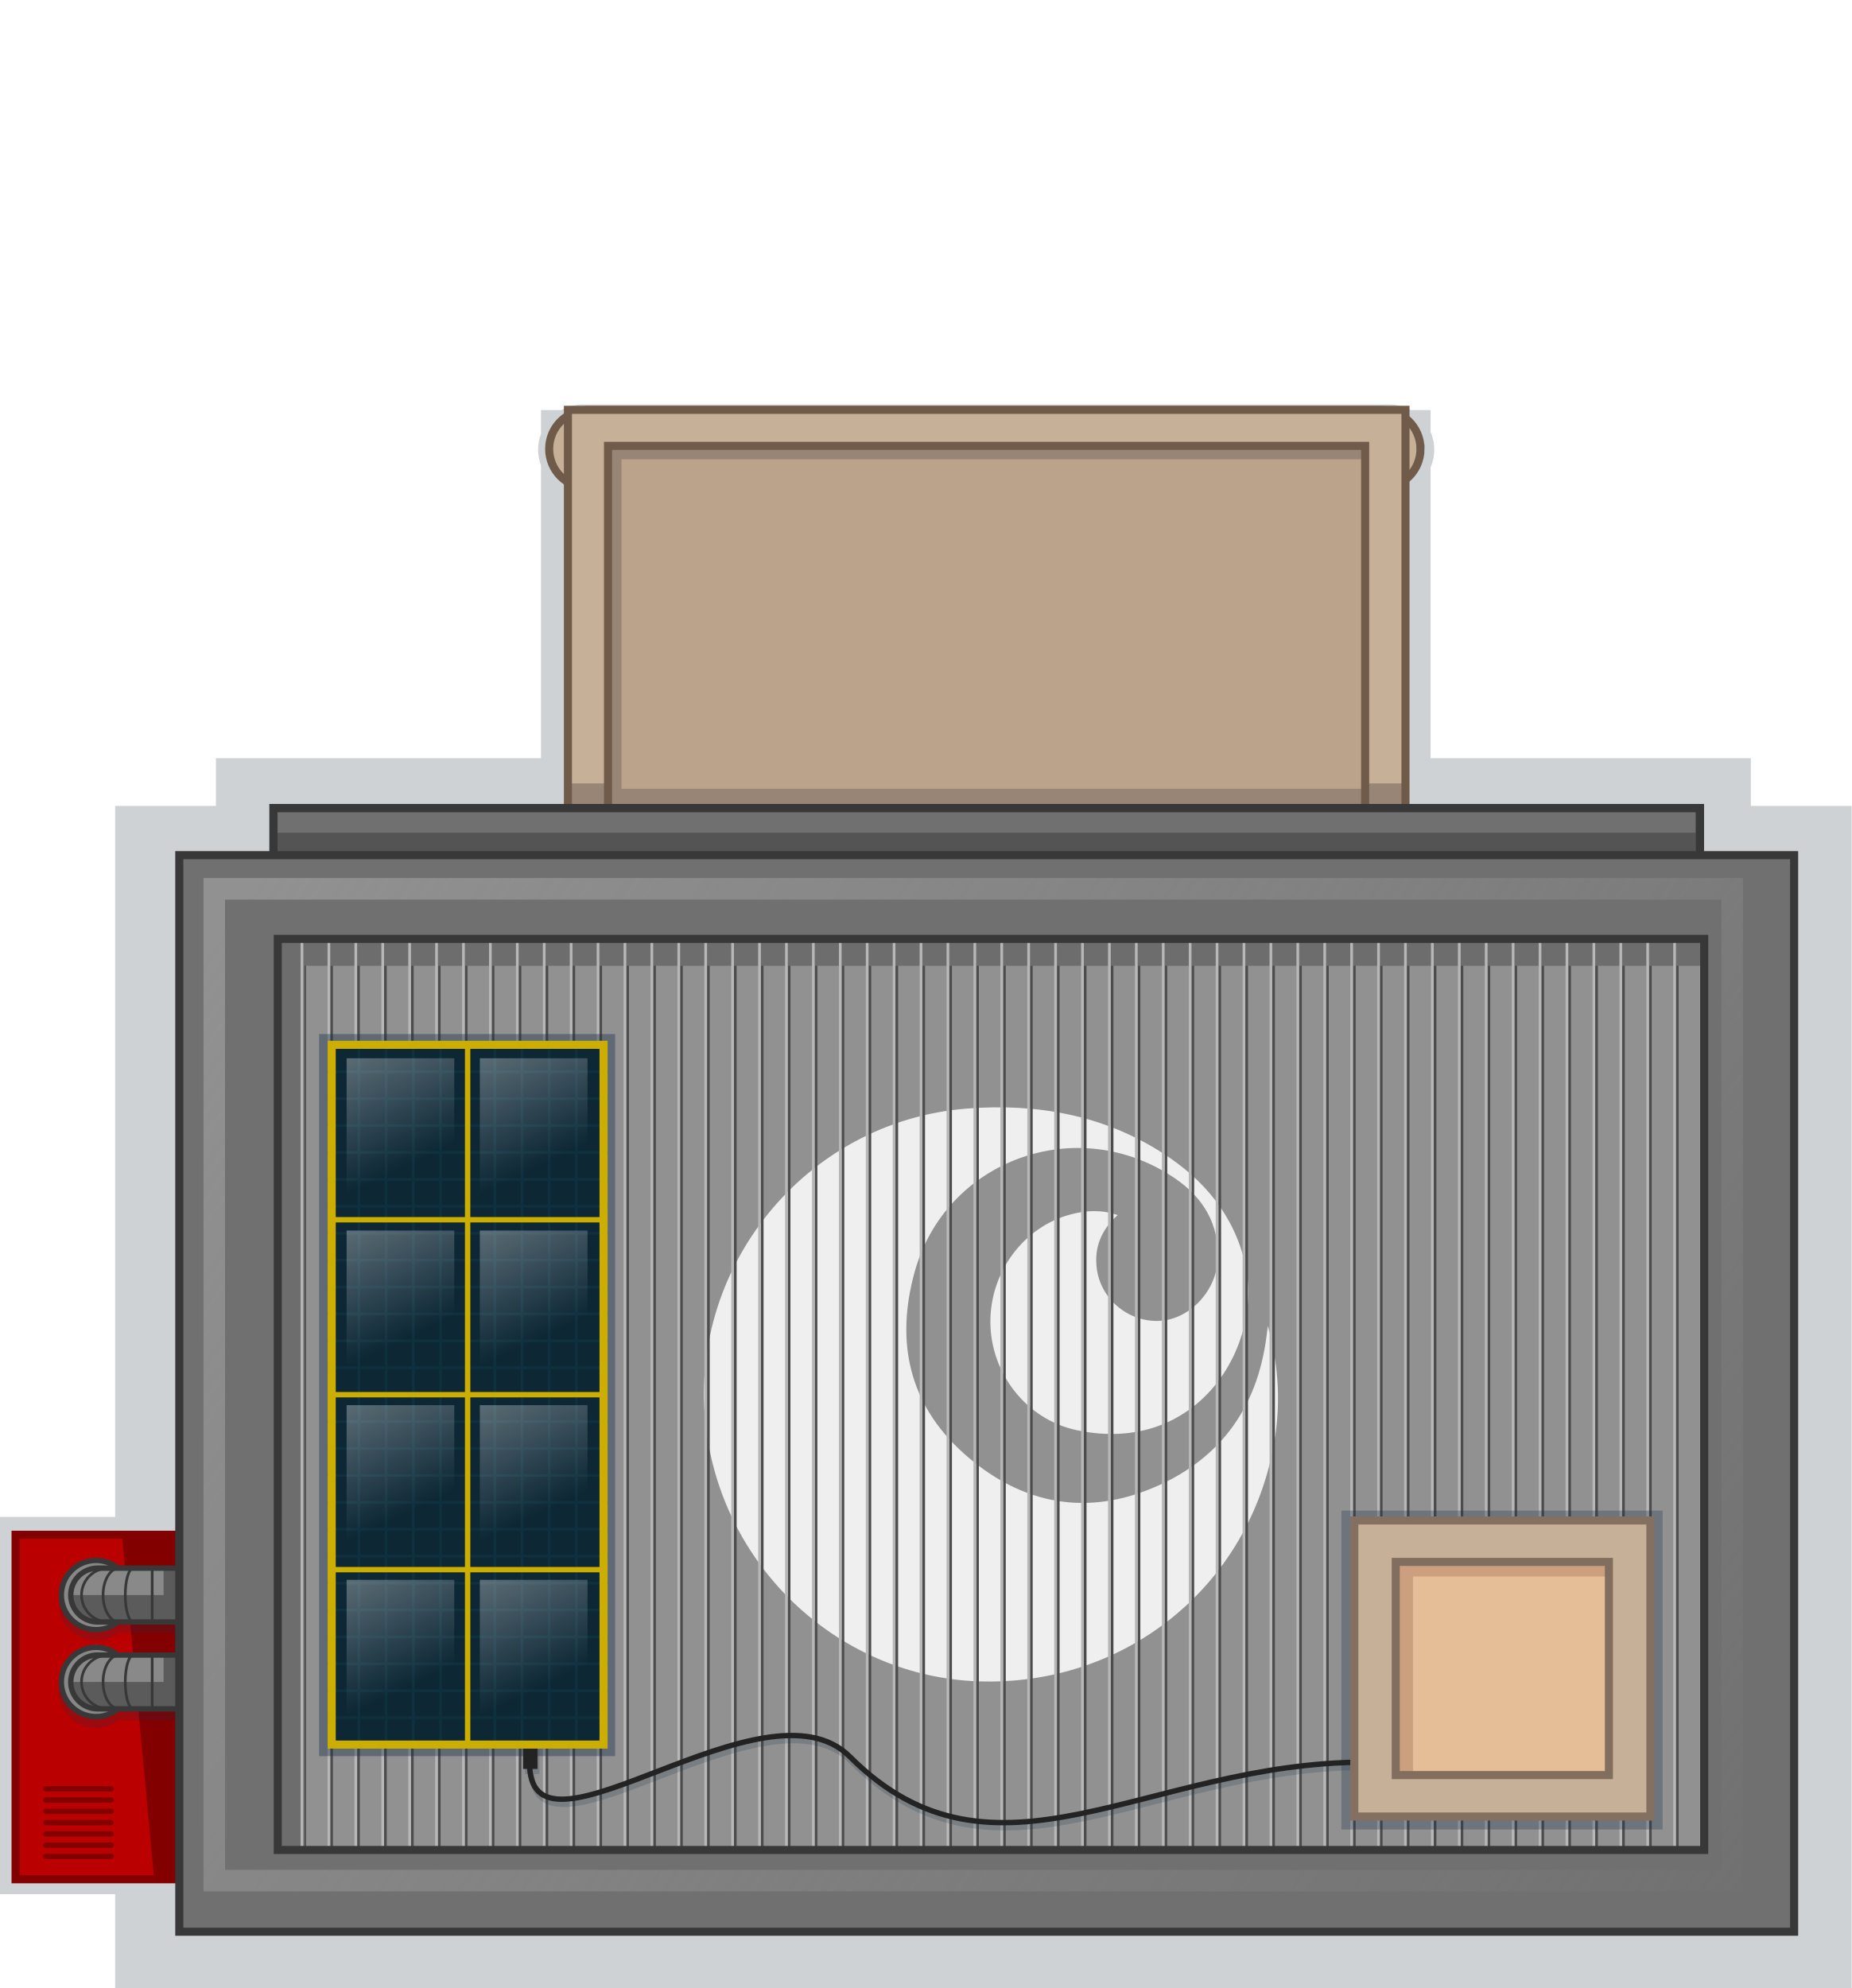
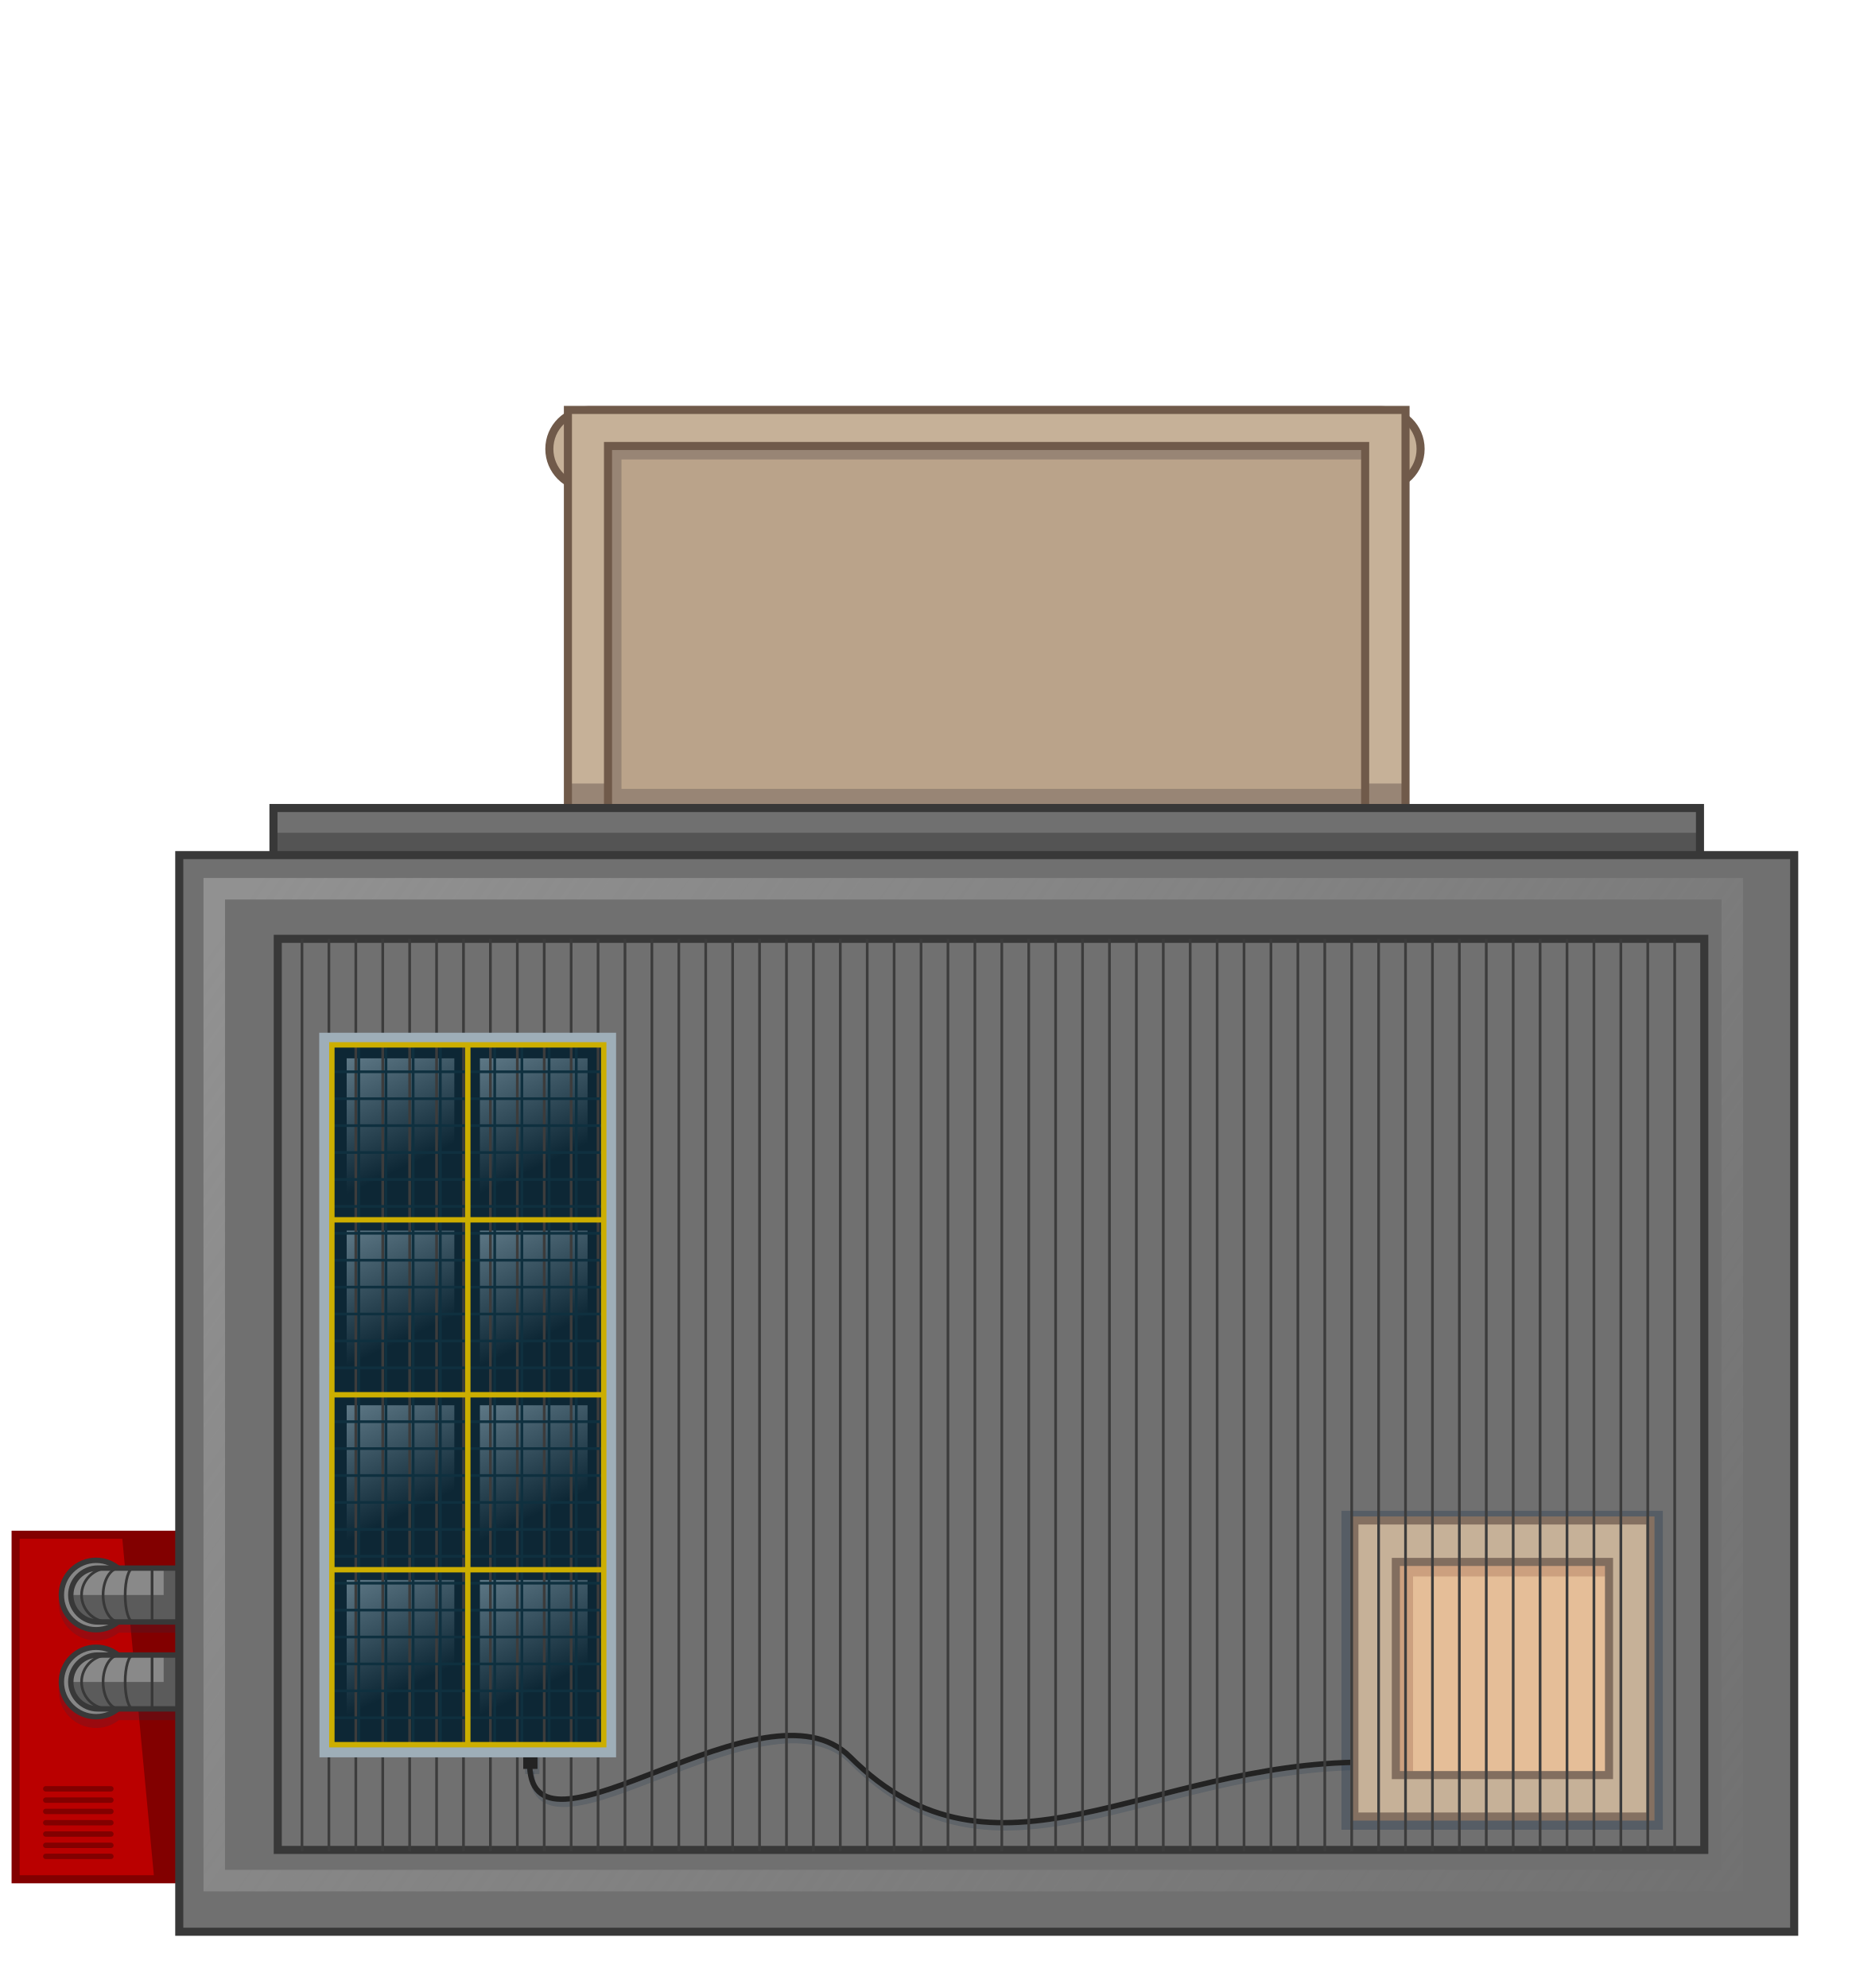
- <svg xmlns="http://www.w3.org/2000/svg" id="Layer_1" xml:space="preserve" x="0px" y="0px" width="687.991px" height="738.642px" viewBox="0 0 687.991 738.642" version="1.1" enable-background="new 0 0 687.991 738.642">
-   <g id="g3537">
-     <g id="g3539">
- 	</g>
-     <path id="path3580" opacity=".2" d="m650.54 299.43v-17.717h-119v-108.05c0.872-2.029 1.358-4.263 1.358-6.612s-0.486-4.582-1.358-6.611v-8.079h-7.328c-2.398-1.322-5.152-2.079-8.084-2.079h-299.42c-2.932 0-5.686 0.757-8.084 2.079h-7.607v8.816c-0.686 1.831-1.079 3.804-1.079 5.874s0.393 4.045 1.079 5.875v108.79h-120.79v17.717h-37.447v264.18h-42.783v140.17h42.783v34.858h645.21v-439.21h-37.45z" fill="#0C1C2B" />
-     <g id="g3582">
-       <path id="path3584" d="m527.79 166.8c0 7.977-6.466 14.441-14.441 14.441h-294.86c-7.976 0-14.441-6.465-14.441-14.441 0-7.975 6.465-14.44 14.441-14.44h294.86c7.97 0 14.44 6.47 14.44 14.44z" stroke="#705A4A" stroke-miterlimit="10" stroke-width="3" fill="#C6B198" />
-       <g id="g3586">
-         <rect id="rect3588" height="128" width="61" stroke="#820000" stroke-miterlimit="10" y="570.24" x="5.79" stroke-width="3" fill="#BA0000" />
-         <polygon id="polygon3590" points="66.791 698.24 57.29 698.24 45.29 570.24 66.791 570.24" fill="#820000" />
-         <path id="path3592" opacity=".2" d="m67.791 584.64h-23.703c-2.339-1.795-5.254-2.875-8.423-2.875-7.651 0-13.875 6.225-13.875 13.875s6.224 13.875 13.875 13.875c3.169 0 6.084-1.08 8.423-2.875h23.702v-22z" fill="#183049" />
-         <path id="path3594" opacity=".2" d="m67.791 617.14h-23.703c-2.339-1.795-5.254-2.875-8.423-2.875-7.651 0-13.875 6.225-13.875 13.875s6.224 13.875 13.875 13.875c3.169 0 6.084-1.08 8.423-2.875h23.702v-22z" fill="#183049" />
-         <g id="g3596">
-           <g id="g3598">
-             <circle id="circle3600" r="12.875" cy="592.64" stroke="#383838" cx="35.665" stroke-miterlimit="10" stroke-width="2" fill="#878787" />
-             <path id="path3602" d="m66.791 602.64h-30.5c-5.523 0-10-4.478-10-10s4.477-10 10-10h30.5v20z" fill="#5B5B5B" />
-           </g>
-           <path id="path3604" d="m60.791 582.64h-24.5c-5.523 0-10 4.478-10 10h34.5v-10z" fill="#898989" />
-           <path id="path3606" d="m40.29 602.64c-5.523 0-10-4.478-10-10s4.477-10 10-10" stroke="#383838" stroke-miterlimit="10" fill="none" />
-           <path id="path3608" d="m44.29 602.64c-3.314 0-6-4.478-6-10s2.686-10 6-10" stroke="#383838" stroke-miterlimit="10" fill="none" />
-           <path id="path3610" d="m49.54 602.64c-1.657 0-3-4.478-3-10s1.343-10 3-10" stroke="#383838" stroke-miterlimit="10" fill="none" />
-           <line id="line3612" y2="582.64" x2="56.54" stroke="#383838" stroke-miterlimit="10" y1="602.64" x1="56.54" fill="none" />
-           <path id="path3614" d="m66.791 602.64h-30.5c-5.523 0-10-4.478-10-10s4.477-10 10-10h30.5v20z" stroke="#383838" stroke-miterlimit="10" stroke-width="2" fill="none" />
-         </g>
-         <g id="g3616">
-           <g id="g3618">
-             <circle id="circle3620" r="12.875" cy="624.93" stroke="#383838" cx="35.665" stroke-miterlimit="10" stroke-width="2" fill="#878787" />
-             <path id="path3622" d="m66.791 634.93h-30.5c-5.523 0-10-4.478-10-10s4.477-10 10-10h30.5v20z" fill="#5B5B5B" />
-           </g>
-           <path id="path3624" d="m60.791 614.93h-24.5c-5.523 0-10 4.478-10 10h34.5v-10z" fill="#898989" />
-           <path id="path3626" d="m40.29 634.93c-5.523 0-10-4.478-10-10s4.477-10 10-10" stroke="#383838" stroke-miterlimit="10" fill="none" />
-           <path id="path3628" d="m44.29 634.93c-3.314 0-6-4.478-6-10s2.686-10 6-10" stroke="#383838" stroke-miterlimit="10" fill="none" />
-           <path id="path3630" d="m49.54 634.93c-1.657 0-3-4.478-3-10s1.343-10 3-10" stroke="#383838" stroke-miterlimit="10" fill="none" />
-           <line id="line3632" y2="614.93" x2="56.54" stroke="#383838" stroke-miterlimit="10" y1="634.93" x1="56.54" fill="none" />
-           <path id="path3634" d="m66.791 634.93h-30.5c-5.523 0-10-4.478-10-10s4.477-10 10-10h30.5v20z" stroke="#383838" stroke-miterlimit="10" stroke-width="2" fill="none" />
-         </g>
-         <g id="g3636" stroke="#820000" stroke-linecap="round" stroke-miterlimit="10" stroke-width="2" fill="none">
-           <line id="line3638" x2="41.29" y1="677.19" x1="17.04" y2="677.19" />
-           <line id="line3640" x2="41.29" y1="673.01" x1="17.04" y2="673.01" />
-           <line id="line3642" x2="41.29" y1="668.82" x1="17.04" y2="668.82" />
-           <line id="line3644" x2="41.29" y1="664.64" x1="17.04" y2="664.64" />
-           <line id="line3646" x2="41.29" y1="681.38" x1="17.04" y2="681.38" />
-           <line id="line3648" x2="41.29" y1="685.56" x1="17.04" y2="685.56" />
-           <line id="line3650" x2="41.29" y1="689.74" x1="17.04" y2="689.74" />
-         </g>
-       </g>
-       <g id="g3652">
-         <rect id="rect3654" height="147.98" width="311.19" y="152.27" x="211.02" fill="#C6B198" />
-         <rect id="rect3656" height="134.58" width="281.32" y="165.66" x="225.91" fill="#BAA38A" />
-         <polygon id="polygon3658" points="230.91 170.66 507.23 170.66 507.23 165.66 225.91 165.66 225.91 300.24 230.91 300.24" fill="#988575" />
-         <polygon id="polygon3660" points="522.21 291.08 507.96 291.08 506.7 293.08 227 293.08 226.36 291.08 211.02 291.08 211.02 300.24 522.21 300.24" fill="#988575" />
-         <rect id="rect3662" height="134.58" width="281.32" stroke="#705A4A" stroke-miterlimit="10" y="165.66" x="225.91" stroke-width="3" fill="none" />
-         <rect id="rect3664" height="147.98" width="311.19" stroke="#705A4A" stroke-miterlimit="10" y="152.27" x="211.02" stroke-width="3" fill="none" />
-       </g>
-       <g id="g3666">
-         <rect id="rect3668" height="18.294" width="530" stroke="#383838" stroke-miterlimit="10" y="300.24" x="101.61" stroke-width="3" fill="#707070" />
-         <rect id="rect3670" height="9.147" width="530" y="309.39" x="101.61" fill="#545454" />
-         <rect id="rect3672" height="18.294" width="530" stroke="#383838" stroke-miterlimit="10" y="300.24" x="101.61" stroke-width="3" fill="none" />
-       </g>
-       <g id="g3674">
-         <rect id="rect3676" height="400" width="600" stroke="#383838" stroke-miterlimit="10" y="317.73" x="66.613" stroke-width="3" fill="#707070" />
-         <linearGradient id="SVGID_2_" y2="725.49" gradientUnits="userSpaceOnUse" x2="658.07" y1="325.49" x1="96.072">
-           <stop id="stop3679" stop-color="#919191" offset="0" />
-           <stop id="stop3681" stop-color="#919191" stop-opacity="0" offset="1" />
-         </linearGradient>
-         <path id="path3683" d="m647.61 702.74h-572v-376.5h572v376.5zm-564-8h556v-360.5h-556v360.5z" fill="url(#SVGID_2_)" />
-       </g>
-       <g id="g3685">
-         <rect id="rect3687" height="338.52" width="530" y="348.84" x="103.2" fill="#919191" />
-         <path id="path3689" fill="#EFEFEF" fill-rule="evenodd" clip-rule="evenodd" d="m471.08 492.66c4.268 15.234 4.939 30.533 1.865 45.971-10.387 52.139-55.922 87.961-109.42 86.07-51.273-1.809-94.275-41.445-101.07-93.168-7.875-59.926 36.756-115.1 97.039-119.66 25.774-1.947 50.366 2.348 72.472 16.541 15.342 9.846 26.555 23.057 30.713 41.285 6.822 29.918-17.334 71.301-62.676 61.67-18.613-3.951-31.87-21.027-32.024-39.951-0.154-18.801 12.409-35.705 29.985-40.242 5.629-1.453 11.281-1.818 17.305 0.287-6.168 5.551-8.793 12.168-7.738 20.01 1.523 11.357 11.828 19.828 23.25 19.299 11.109-0.512 21.092-10.922 21.678-22.791 0.645-13.049-5.402-22.969-15.715-30.041-36.334-24.934-85.44-7.061-96.952 34.822-7.109 25.854-2.068 49.021 18.265 67.225 20.009 17.906 43.446 23.555 68.823 13.443 25.482-10.15 40.219-29.502 43.707-57 0.16-1.27 0.33-2.53 0.49-3.78z" />
-         <g id="g3691" stroke="#4C4C4C" stroke-miterlimit="10" fill="none">
-           <line id="line3693" x2="113.2" y1="348.84" x1="113.2" y2="687.84" />
-           <line id="line3695" x2="123.2" y1="348.84" x1="123.2" y2="687.84" />
-           <line id="line3697" x2="133.2" y1="348.84" x1="133.2" y2="687.84" />
-           <line id="line3699" x2="143.2" y1="348.84" x1="143.2" y2="687.84" />
-           <line id="line3701" x2="153.2" y1="348.84" x1="153.2" y2="687.84" />
-           <line id="line3703" x2="163.2" y1="348.84" x1="163.2" y2="687.84" />
-           <line id="line3705" x2="173.2" y1="348.84" x1="173.2" y2="687.84" />
-           <line id="line3707" x2="183.2" y1="348.84" x1="183.2" y2="687.84" />
-           <line id="line3709" x2="193.2" y1="348.84" x1="193.2" y2="687.84" />
-           <line id="line3711" x2="203.2" y1="348.84" x1="203.2" y2="687.84" />
-           <line id="line3713" x2="213.2" y1="348.84" x1="213.2" y2="687.84" />
-           <line id="line3715" x2="223.2" y1="348.84" x1="223.2" y2="687.84" />
-           <line id="line3717" x2="233.2" y1="348.84" x1="233.2" y2="687.84" />
-           <line id="line3719" x2="243.2" y1="348.84" x1="243.2" y2="687.84" />
-           <line id="line3721" x2="253.2" y1="348.84" x1="253.2" y2="687.84" />
-           <line id="line3723" x2="263.2" y1="348.84" x1="263.2" y2="687.84" />
-           <line id="line3725" x2="273.2" y1="348.84" x1="273.2" y2="687.84" />
-           <line id="line3727" x2="283.2" y1="348.84" x1="283.2" y2="687.84" />
-           <line id="line3729" x2="293.2" y1="348.84" x1="293.2" y2="687.84" />
-           <line id="line3731" x2="303.2" y1="348.84" x1="303.2" y2="687.84" />
-           <line id="line3733" x2="313.2" y1="348.84" x1="313.2" y2="687.84" />
-           <line id="line3735" x2="323.2" y1="348.84" x1="323.2" y2="687.84" />
-           <line id="line3737" x2="333.2" y1="348.84" x1="333.2" y2="687.84" />
-           <line id="line3739" x2="343.2" y1="348.84" x1="343.2" y2="687.84" />
-           <line id="line3741" x2="353.2" y1="348.84" x1="353.2" y2="687.84" />
-           <line id="line3743" x2="363.2" y1="348.84" x1="363.2" y2="687.84" />
-           <line id="line3745" x2="373.2" y1="348.84" x1="373.2" y2="687.84" />
-           <line id="line3747" x2="383.2" y1="348.84" x1="383.2" y2="687.84" />
-           <line id="line3749" x2="393.2" y1="348.84" x1="393.2" y2="687.84" />
-           <line id="line3751" x2="403.2" y1="348.84" x1="403.2" y2="687.84" />
-           <line id="line3753" x2="413.2" y1="348.84" x1="413.2" y2="687.84" />
-           <line id="line3755" x2="423.2" y1="348.84" x1="423.2" y2="687.84" />
-           <line id="line3757" x2="433.2" y1="348.84" x1="433.2" y2="687.84" />
-           <line id="line3759" x2="443.2" y1="348.84" x1="443.2" y2="687.84" />
-           <line id="line3761" x2="453.2" y1="348.84" x1="453.2" y2="687.84" />
-           <line id="line3763" x2="463.2" y1="348.84" x1="463.2" y2="687.84" />
-           <line id="line3765" x2="473.2" y1="348.84" x1="473.2" y2="687.84" />
-           <line id="line3767" x2="483.2" y1="348.84" x1="483.2" y2="687.84" />
-           <line id="line3769" x2="493.2" y1="348.84" x1="493.2" y2="687.84" />
-           <line id="line3771" x2="503.2" y1="348.84" x1="503.2" y2="687.84" />
-           <line id="line3773" x2="513.2" y1="348.84" x1="513.2" y2="687.84" />
-           <line id="line3775" x2="523.2" y1="348.84" x1="523.2" y2="687.84" />
-           <line id="line3777" x2="533.2" y1="348.84" x1="533.2" y2="687.84" />
-           <line id="line3779" x2="543.2" y1="348.84" x1="543.2" y2="687.84" />
-           <line id="line3781" x2="553.2" y1="348.84" x1="553.2" y2="687.84" />
-           <line id="line3783" x2="563.2" y1="348.84" x1="563.2" y2="687.84" />
-           <line id="line3785" x2="573.2" y1="348.84" x1="573.2" y2="687.84" />
-           <line id="line3787" x2="583.2" y1="348.84" x1="583.2" y2="687.84" />
-           <line id="line3789" x2="593.2" y1="348.84" x1="593.2" y2="687.84" />
-           <line id="line3791" x2="603.2" y1="348.84" x1="603.2" y2="687.84" />
-           <line id="line3793" x2="613.2" y1="348.84" x1="613.2" y2="687.84" />
-           <line id="line3795" x2="623.2" y1="348.84" x1="623.2" y2="687.84" />
-         </g>
-         <polygon id="polygon3797" points="113.2 358.84 633.2 358.84 633.2 348.84 103.2 348.84 103.2 687.36 113.2 687.36" fill="#6D6D6D" />
-         <g id="g3799" stroke="#B7B7B7" stroke-miterlimit="10" fill="none">
-           <line id="line3801" x2="112.2" y1="348.84" x1="112.2" y2="687.84" />
-           <line id="line3803" x2="122.2" y1="348.84" x1="122.2" y2="687.84" />
-           <line id="line3805" x2="132.2" y1="348.84" x1="132.2" y2="687.84" />
-           <line id="line3807" x2="142.2" y1="348.84" x1="142.2" y2="687.84" />
-           <line id="line3809" x2="152.2" y1="348.84" x1="152.2" y2="687.84" />
-           <line id="line3811" x2="162.2" y1="348.84" x1="162.2" y2="687.84" />
-           <line id="line3813" x2="172.2" y1="348.84" x1="172.2" y2="687.84" />
-           <line id="line3815" x2="182.2" y1="348.84" x1="182.2" y2="687.84" />
-           <line id="line3817" x2="192.2" y1="348.84" x1="192.2" y2="687.84" />
-           <line id="line3819" x2="202.2" y1="348.84" x1="202.2" y2="687.84" />
-           <line id="line3821" x2="212.2" y1="348.84" x1="212.2" y2="687.84" />
-           <line id="line3823" x2="222.2" y1="348.84" x1="222.2" y2="687.84" />
-           <line id="line3825" x2="232.2" y1="348.84" x1="232.2" y2="687.84" />
-           <line id="line3827" x2="242.2" y1="348.84" x1="242.2" y2="687.84" />
-           <line id="line3829" x2="252.2" y1="348.84" x1="252.2" y2="687.84" />
-           <line id="line3831" x2="262.2" y1="348.84" x1="262.2" y2="687.84" />
-           <line id="line3833" x2="272.2" y1="348.84" x1="272.2" y2="687.84" />
-           <line id="line3835" x2="282.2" y1="348.84" x1="282.2" y2="687.84" />
-           <line id="line3837" x2="292.2" y1="348.84" x1="292.2" y2="687.84" />
-           <line id="line3839" x2="302.2" y1="348.84" x1="302.2" y2="687.84" />
-           <line id="line3841" x2="312.2" y1="348.84" x1="312.2" y2="687.84" />
-           <line id="line3843" x2="322.2" y1="348.84" x1="322.2" y2="687.84" />
-           <line id="line3845" x2="332.2" y1="348.84" x1="332.2" y2="687.84" />
-           <line id="line3847" x2="342.2" y1="348.84" x1="342.2" y2="687.84" />
-           <line id="line3849" x2="352.2" y1="348.84" x1="352.2" y2="687.84" />
-           <line id="line3851" x2="362.2" y1="348.84" x1="362.2" y2="687.84" />
-           <line id="line3853" x2="372.2" y1="348.84" x1="372.2" y2="687.84" />
-           <line id="line3855" x2="382.2" y1="348.84" x1="382.2" y2="687.84" />
-           <line id="line3857" x2="392.2" y1="348.84" x1="392.2" y2="687.84" />
-           <line id="line3859" x2="402.2" y1="348.84" x1="402.2" y2="687.84" />
-           <line id="line3861" x2="412.2" y1="348.84" x1="412.2" y2="687.84" />
-           <line id="line3863" x2="422.2" y1="348.84" x1="422.2" y2="687.84" />
-           <line id="line3865" x2="432.2" y1="348.84" x1="432.2" y2="687.84" />
-           <line id="line3867" x2="442.2" y1="348.84" x1="442.2" y2="687.84" />
-           <line id="line3869" x2="452.2" y1="348.84" x1="452.2" y2="687.84" />
-           <line id="line3871" x2="462.2" y1="348.84" x1="462.2" y2="687.84" />
-           <line id="line3873" x2="472.2" y1="348.84" x1="472.2" y2="687.84" />
-           <line id="line3875" x2="482.2" y1="348.84" x1="482.2" y2="687.84" />
-           <line id="line3877" x2="492.2" y1="348.84" x1="492.2" y2="687.84" />
-           <line id="line3879" x2="502.2" y1="348.84" x1="502.2" y2="687.84" />
-           <line id="line3881" x2="512.2" y1="348.84" x1="512.2" y2="687.84" />
-           <line id="line3883" x2="522.2" y1="348.84" x1="522.2" y2="687.84" />
-           <line id="line3885" x2="532.2" y1="348.84" x1="532.2" y2="687.84" />
-           <line id="line3887" x2="542.2" y1="348.84" x1="542.2" y2="687.84" />
-           <line id="line3889" x2="552.2" y1="348.84" x1="552.2" y2="687.84" />
-           <line id="line3891" x2="562.2" y1="348.84" x1="562.2" y2="687.84" />
-           <line id="line3893" x2="572.2" y1="348.84" x1="572.2" y2="687.84" />
-           <line id="line3895" x2="582.2" y1="348.84" x1="582.2" y2="687.84" />
-           <line id="line3897" x2="592.2" y1="348.84" x1="592.2" y2="687.84" />
-           <line id="line3899" x2="602.2" y1="348.84" x1="602.2" y2="687.84" />
-           <line id="line3901" x2="612.2" y1="348.84" x1="612.2" y2="687.84" />
-           <line id="line3903" x2="622.2" y1="348.84" x1="622.2" y2="687.84" />
-         </g>
-         <rect id="rect3905" height="338.52" width="530" stroke="#383838" stroke-miterlimit="10" y="348.84" x="103.2" stroke-width="3" fill="none" />
-       </g>
-       <g id="g3907">
-         <rect id="rect3909" opacity=".3" height="118.48" width="119.36" y="561.27" x="498.4" fill="#183049" />
-         <g id="g3911">
-           <rect id="rect3913" opacity=".4" height="268.29" width="110" y="384.2" x="118.56" fill="#183049" />
-           <g id="g3915" opacity=".2">
-             <rect id="rect3917" height="9.047" width="5.344" y="650.1" x="195.07" fill="#183049" />
-             <path id="path3919" d="m197.49 658.14c1.5 40.5 87.549-34.975 119-3.523 53.884 53.884 110.1 2.023 191.5 2.023" stroke="#183049" stroke-miterlimit="10" stroke-width="2" fill="none" />
-           </g>
-           <g id="g3921">
-             <rect id="rect3923" height="9.047" width="5.344" y="648.2" x="194.37" fill="#232323" />
-             <path id="path3925" d="m196.79 656.24c1.5 40.5 87.549-34.975 119-3.523 53.883 53.884 110.1 2.023 191.5 2.023" stroke="#232323" stroke-miterlimit="10" stroke-width="2" fill="none" />
-           </g>
-           <g id="g3927">
-             <rect id="rect3929" height="260" width="101" y="388.2" x="123.25" fill="#0D2735" />
-             <g id="g3931" stroke="#0F303F" stroke-miterlimit="10" fill="none">
-               <g id="g3933">
-                 <line id="line3935" x2="121.75" y1="398.2" x1="225.75" y2="398.2" />
-                 <line id="line3937" x2="121.75" y1="408.2" x1="225.75" y2="408.2" />
-                 <line id="line3939" x2="121.75" y1="418.2" x1="225.75" y2="418.2" />
-                 <line id="line3941" x2="121.75" y1="428.2" x1="225.75" y2="428.2" />
-                 <line id="line3943" x2="121.75" y1="438.2" x1="225.75" y2="438.2" />
-                 <line id="line3945" x2="121.75" y1="448.2" x1="225.75" y2="448.2" />
-                 <line id="line3947" x2="121.75" y1="458.2" x1="225.75" y2="458.2" />
-                 <line id="line3949" x2="121.75" y1="468.2" x1="225.75" y2="468.2" />
-                 <line id="line3951" x2="121.75" y1="478.2" x1="225.75" y2="478.2" />
-                 <line id="line3953" x2="121.75" y1="488.2" x1="225.75" y2="488.2" />
-                 <line id="line3955" x2="121.75" y1="498.2" x1="225.75" y2="498.2" />
-                 <line id="line3957" x2="121.75" y1="508.2" x1="225.75" y2="508.2" />
-                 <line id="line3959" x2="121.75" y1="518.2" x1="225.75" y2="518.2" />
-                 <line id="line3961" x2="121.75" y1="528.2" x1="225.75" y2="528.2" />
-                 <line id="line3963" x2="121.75" y1="538.2" x1="225.75" y2="538.2" />
-                 <line id="line3965" x2="121.75" y1="548.2" x1="225.75" y2="548.2" />
-                 <line id="line3967" x2="121.75" y1="558.2" x1="225.75" y2="558.2" />
-                 <line id="line3969" x2="121.75" y1="568.2" x1="225.75" y2="568.2" />
-                 <line id="line3971" x2="121.75" y1="578.2" x1="225.75" y2="578.2" />
-                 <line id="line3973" x2="121.75" y1="588.2" x1="225.75" y2="588.2" />
-                 <line id="line3975" x2="121.75" y1="598.2" x1="225.75" y2="598.2" />
-                 <line id="line3977" x2="121.75" y1="608.2" x1="225.75" y2="608.2" />
-                 <line id="line3979" x2="121.75" y1="618.2" x1="225.75" y2="618.2" />
-                 <line id="line3981" x2="121.75" y1="628.2" x1="225.75" y2="628.2" />
-                 <line id="line3983" x2="121.75" y1="638.2" x1="225.75" y2="638.2" />
-               </g>
-               <line id="line3985" x2="133.35" y1="388.2" x1="133.35" y2="648.2" />
-               <line id="line3987" x2="143.45" y1="388.2" x1="143.45" y2="648.2" />
-               <line id="line3989" x2="153.55" y1="388.2" x1="153.55" y2="648.2" />
-               <line id="line3991" x2="163.65" y1="388.2" x1="163.65" y2="648.2" />
-               <line id="line3993" x2="173.75" y1="388.2" x1="173.75" y2="648.2" />
-               <line id="line3995" x2="183.85" y1="388.2" x1="183.85" y2="648.2" />
-               <line id="line3997" x2="193.95" y1="388.2" x1="193.95" y2="648.2" />
-               <line id="line3999" x2="204.05" y1="388.2" x1="204.05" y2="648.2" />
-               <line id="line4001" x2="214.15" y1="388.2" x1="214.15" y2="648.2" />
-             </g>
-             <rect id="rect4003" height="260" width="101" stroke="#CCAE00" stroke-miterlimit="10" y="388.2" x="123.25" stroke-width="3" fill="none" />
-             <g id="g4005" stroke="#CCAE00" stroke-width="2" stroke-miterlimit="10">
-               <line id="line4007" y2="648.2" x2="173.75" y1="388.2" x1="173.75" fill="none" />
-               <line id="line4009" y2="518.2" x2="121.75" y1="518.2" x1="225.75" fill="none" />
-               <line id="line4011" y2="453.2" x2="121.75" y1="453.2" x1="225.75" fill="#0D2735" />
-               <line id="line4013" y2="583.2" x2="121.75" y1="583.2" x1="225.75" fill="none" />
-             </g>
-             <linearGradient id="SVGID_3_" y2="431.84" gradientUnits="userSpaceOnUse" x2="154.04" y1="379.84" x1="129.54">
-               <stop id="stop4016" stop-color="#fff" stop-opacity=".4" offset="0" />
-               <stop id="stop4018" stop-color="#fff" stop-opacity="0" offset="1" />
-             </linearGradient>
-             <rect id="rect4020" height="55" width="40" y="393.2" x="128.79" fill="url(#SVGID_3_)" />
-             <linearGradient id="SVGID_4_" y2="431.84" gradientUnits="userSpaceOnUse" x2="203.54" y1="379.84" x1="179.04">
-               <stop id="stop4023" stop-color="#fff" stop-opacity=".4" offset="0" />
-               <stop id="stop4025" stop-color="#fff" stop-opacity="0" offset="1" />
-             </linearGradient>
-             <rect id="rect4027" height="55" width="40" y="393.2" x="178.29" fill="url(#SVGID_4_)" />
-             <linearGradient id="SVGID_5_" y2="495.84" gradientUnits="userSpaceOnUse" x2="154.04" y1="443.84" x1="129.54">
-               <stop id="stop4030" stop-color="#fff" stop-opacity=".4" offset="0" />
-               <stop id="stop4032" stop-color="#fff" stop-opacity="0" offset="1" />
-             </linearGradient>
-             <rect id="rect4034" height="55" width="40" y="457.2" x="128.79" fill="url(#SVGID_5_)" />
-             <linearGradient id="SVGID_6_" y2="495.84" gradientUnits="userSpaceOnUse" x2="203.54" y1="443.84" x1="179.04">
-               <stop id="stop4037" stop-color="#fff" stop-opacity=".4" offset="0" />
-               <stop id="stop4039" stop-color="#fff" stop-opacity="0" offset="1" />
-             </linearGradient>
-             <rect id="rect4041" height="55" width="40" y="457.2" x="178.29" fill="url(#SVGID_6_)" />
-             <linearGradient id="SVGID_7_" y2="560.74" gradientUnits="userSpaceOnUse" x2="154.04" y1="508.74" x1="129.54">
-               <stop id="stop4044" stop-color="#fff" stop-opacity=".4" offset="0" />
-               <stop id="stop4046" stop-color="#fff" stop-opacity="0" offset="1" />
-             </linearGradient>
-             <rect id="rect4048" height="55" width="40" y="522.09" x="128.79" fill="url(#SVGID_7_)" />
-             <linearGradient id="SVGID_8_" y2="560.74" gradientUnits="userSpaceOnUse" x2="203.54" y1="508.74" x1="179.04">
-               <stop id="stop4051" stop-color="#fff" stop-opacity=".4" offset="0" />
-               <stop id="stop4053" stop-color="#fff" stop-opacity="0" offset="1" />
-             </linearGradient>
-             <rect id="rect4055" height="55" width="40" y="522.09" x="178.29" fill="url(#SVGID_8_)" />
-             <linearGradient id="SVGID_9_" y2="625.64" gradientUnits="userSpaceOnUse" x2="154.04" y1="573.64" x1="129.54">
-               <stop id="stop4058" stop-color="#fff" stop-opacity=".4" offset="0" />
-               <stop id="stop4060" stop-color="#fff" stop-opacity="0" offset="1" />
-             </linearGradient>
-             <rect id="rect4062" height="55" width="40" y="586.99" x="128.79" fill="url(#SVGID_9_)" />
-             <linearGradient id="SVGID_10_" y2="625.64" gradientUnits="userSpaceOnUse" x2="203.54" y1="573.64" x1="179.04">
-               <stop id="stop4065" stop-color="#fff" stop-opacity=".4" offset="0" />
-               <stop id="stop4067" stop-color="#fff" stop-opacity="0" offset="1" />
-             </linearGradient>
-             <rect id="rect4069" height="55" width="40" y="586.99" x="178.29" fill="url(#SVGID_10_)" />
-           </g>
-         </g>
-         <g id="g4071">
-           <rect id="rect4073" height="110" width="110" stroke="#847061" stroke-miterlimit="10" y="564.93" x="503.2" stroke-width="3" fill="#C6B198" />
-           <rect id="rect4075" height="79.2" width="79.2" y="580.33" x="518.6" fill="#E5BE98" />
-           <polygon id="polygon4077" points="525 585.73 597.8 585.73 597.8 580.33 518.6 580.33 518.6 659.53 525 659.53" fill="#CCA07F" />
-           <rect id="rect4079" height="79.2" width="79.2" stroke="#826E5F" stroke-miterlimit="10" y="580.33" x="518.6" stroke-width="3" fill="none" />
-         </g>
-       </g>
+ <svg xmlns="http://www.w3.org/2000/svg" version="1.1" id="Layer_1" x="0px" y="0px" viewBox="0 0 688 738.6" style="enable-background:new 0 0 688 738.6;" xml:space="preserve">
+   <style type="text/css">
+ 	.st0{fill:#C6B198;stroke:#705A4A;stroke-width:3;stroke-miterlimit:10;}
+ 	.st1{fill:#BA0000;stroke:#820000;stroke-width:3;stroke-miterlimit:10;}
+ 	.st2{fill:#820000;}
+ 	.st3{opacity:0.2;fill:#183049;enable-background:new    ;}
+ 	.st4{fill:#878787;stroke:#383838;stroke-width:2;stroke-miterlimit:10;}
+ 	.st5{fill:#5B5B5B;}
+ 	.st6{fill:#898989;}
+ 	.st7{fill:none;stroke:#383838;stroke-miterlimit:10;}
+ 	.st8{fill:none;stroke:#383838;stroke-width:2;stroke-miterlimit:10;}
+ 	.st9{fill:none;stroke:#820000;stroke-width:2;stroke-linecap:round;stroke-miterlimit:10;}
+ 	.st10{fill:#C6B198;}
+ 	.st11{fill:#BAA38A;}
+ 	.st12{fill:#988575;}
+ 	.st13{fill:none;stroke:#705A4A;stroke-width:3;stroke-miterlimit:10;}
+ 	.st14{fill:#707070;}
+ 	.st15{fill:#545454;}
+ 	.st16{fill:none;stroke:#383838;stroke-width:3;stroke-miterlimit:10;}
+ 	.st17{fill:#707070;stroke:#383838;stroke-width:3;stroke-miterlimit:10;}
+ 	.st18{fill:url(#SVGID_1_);}
+ 	.st19{opacity:0.3;fill:#183049;enable-background:new    ;}
+ 	.st20{opacity:0.2;fill:none;stroke:#183049;stroke-width:2;stroke-miterlimit:10;enable-background:new    ;}
+ 	.st21{fill:#232323;}
+ 	.st22{fill:none;stroke:#232323;stroke-width:2;stroke-miterlimit:10;}
+ 	.st23{fill:#0D2735;}
+ 	.st24{fill:none;stroke:#0F303F;stroke-miterlimit:10;}
+ 	.st25{fill:url(#SVGID_00000171719522107680921250000001684180785697445524_);}
+ 	.st26{fill:url(#SVGID_00000054247999265254137120000002798419057631739569_);}
+ 	.st27{fill:url(#SVGID_00000120555533451227450720000006868326530100654981_);}
+ 	.st28{fill:url(#SVGID_00000061469848409590989590000016403286254815034286_);}
+ 	.st29{fill:url(#SVGID_00000163064185786220810070000015934983060790873769_);}
+ 	.st30{fill:url(#SVGID_00000007397508546562853010000017578303078639970751_);}
+ 	.st31{fill:url(#SVGID_00000146496746732753501290000016468307235839030974_);}
+ 	.st32{fill:url(#SVGID_00000059282214135552746630000001393310476234907312_);}
+ 	.st33{fill:#C6B198;stroke:#847061;stroke-width:3;stroke-miterlimit:10;}
+ 	.st34{fill:#E5BE98;}
+ 	.st35{fill:#CCA07F;}
+ 	.st36{fill:none;stroke:#826E5F;stroke-width:3;stroke-miterlimit:10;}
+ 	.st37{fill:none;stroke:#3C3C3C;stroke-miterlimit:10;}
+ 	.st38{fill:none;stroke:#9EAEB8;stroke-width:4;}
+ 	.st39{fill:none;stroke:#CCAE00;stroke-width:2;stroke-miterlimit:10;}
+ </style>
+   <path class="st0" d="M527.8,166.8c0,8-6.5,14.4-14.4,14.4H218.5c-8,0-14.4-6.5-14.4-14.4c0-8,6.5-14.4,14.4-14.4h294.9  C521.3,152.4,527.8,158.8,527.8,166.8L527.8,166.8z" />
+   <rect x="5.8" y="570.2" class="st1" width="61" height="128" />
+   <polygon class="st2" points="66.8,698.2 57.3,698.2 45.3,570.2 66.8,570.2 " />
+   <path class="st3" d="M67.8,584.6H44.1c-2.3-1.8-5.3-2.9-8.4-2.9c-7.7,0-13.9,6.2-13.9,13.9s6.2,13.9,13.9,13.9  c3.2,0,6.1-1.1,8.4-2.9h23.7L67.8,584.6L67.8,584.6z" />
+   <path class="st3" d="M67.8,617.1H44.1c-2.3-1.8-5.3-2.9-8.4-2.9c-7.7,0-13.9,6.2-13.9,13.9S28,642,35.7,642c3.2,0,6.1-1.1,8.4-2.9  h23.7L67.8,617.1L67.8,617.1z" />
+   <circle class="st4" cx="35.7" cy="592.6" r="12.9" />
+   <circle class="st4" cx="35.7" cy="624.9" r="12.9" />
+   <path class="st5" d="M66.8,634.9H36.3c-5.5,0-10-4.5-10-10s4.5-10,10-10h30.5V634.9z M66.8,602.6H36.3c-5.5,0-10-4.5-10-10  s4.5-10,10-10h30.5V602.6z" />
+   <path class="st6" d="M60.8,614.9H36.3c-5.5,0-10,4.5-10,10h34.5V614.9z M60.8,582.6H36.3c-5.5,0-10,4.5-10,10h34.5V582.6z" />
+   <g>
+     <path class="st7" d="M56.5,634.9v-20 M49.5,634.9c-1.7,0-3-4.5-3-10s1.3-10,3-10 M44.3,634.9c-3.3,0-6-4.5-6-10s2.7-10,6-10    M40.3,634.9c-5.5,0-10-4.5-10-10s4.5-10,10-10 M56.5,602.6v-20 M49.5,602.6c-1.7,0-3-4.5-3-10s1.3-10,3-10 M44.3,602.6   c-3.3,0-6-4.5-6-10s2.7-10,6-10 M40.3,602.6c-5.5,0-10-4.5-10-10s4.5-10,10-10" />
+     <path class="st8" d="M66.8,634.9H36.3c-5.5,0-10-4.5-10-10s4.5-10,10-10h30.5V634.9z M66.8,602.6H36.3c-5.5,0-10-4.5-10-10   s4.5-10,10-10h30.5V602.6z" />
+     <path class="st9" d="M17,689.7h24.2 M17,685.6h24.2 M17,681.4h24.2 M17,664.6h24.2 M17,668.8h24.2 M17,673h24.2 M17,677.2h24.2" />
+   </g>
+   <rect x="211" y="152.3" class="st10" width="311.2" height="148" />
+   <rect x="225.9" y="165.7" class="st11" width="281.3" height="134.6" />
+   <path class="st12" d="M507.2,165.7H225.9v134.6h5V170.7h276.3V165.7z" />
+   <path class="st12" d="M226.4,291.1H211v9.2h311.2v-9.2H508l-1.3,2H227L226.4,291.1z" />
+   <g>
+     <path class="st13" d="M225.9,165.7h281.3v134.6H225.9V165.7z" />
+     <rect x="211" y="152.3" class="st13" width="311.2" height="148" />
+     <rect x="101.6" y="300.2" class="st14" width="530" height="18.3" />
+   </g>
+   <rect x="101.6" y="309.4" class="st15" width="530" height="9.1" />
+   <rect x="101.6" y="300.2" class="st16" width="530" height="18.3" />
+   <rect x="66.6" y="317.7" class="st17" width="600" height="400" />
+   <linearGradient id="SVGID_1_" gradientUnits="userSpaceOnUse" x1="96.07" y1="414.507" x2="658.068" y2="14.507" gradientTransform="matrix(1 0 0 -1 0 740)">
+     <stop offset="0" style="stop-color:#919191" />
+     <stop offset="1" style="stop-color:#919191;stop-opacity:0" />
+   </linearGradient>
+   <path class="st18" d="M647.6,702.7h-572V326.2h572V702.7z M83.6,694.7h556V334.2h-556V694.7z" />
+   <rect x="103.2" y="348.8" class="st16" width="530" height="338.5" />
+   <rect x="498.4" y="561.3" class="st19" width="119.4" height="118.5" />
+   <rect x="195.1" y="650.1" class="st3" width="5.3" height="9" />
+   <path class="st20" d="M197.5,658.1c1.5,40.5,87.5-35,119-3.5c53.9,53.9,110.1,2,191.5,2" />
+   <rect x="194.4" y="648.2" class="st21" width="5.3" height="9" />
+   <path class="st22" d="M196.8,656.2c1.5,40.5,87.5-35,119-3.5c53.9,53.9,110.1,2,191.5,2" />
+   <rect x="123.2" y="388.2" class="st23" width="101" height="260" />
+   <line class="st24" x1="225.8" y1="518.2" x2="121.8" y2="518.2" />
+   <line class="st24" x1="173.8" y1="388.2" x2="173.8" y2="648.2" />
+   <linearGradient id="SVGID_00000109012920279042644500000015228385074231932562_" gradientUnits="userSpaceOnUse" x1="129.539" y1="360.159" x2="154.039" y2="308.159" gradientTransform="matrix(1 0 0 -1 0 740)">
+     <stop offset="0" style="stop-color:#728C9A" />
+     <stop offset="1" style="stop-color:#0D2735" />
+   </linearGradient>
+   <rect x="128.8" y="393.2" style="fill:url(#SVGID_00000109012920279042644500000015228385074231932562_);" width="40" height="55" />
+   <linearGradient id="SVGID_00000043437062122952382420000011929455647566270892_" gradientUnits="userSpaceOnUse" x1="179.039" y1="360.159" x2="203.539" y2="308.159" gradientTransform="matrix(1 0 0 -1 0 740)">
+     <stop offset="0" style="stop-color:#728C9A" />
+     <stop offset="1" style="stop-color:#0D2735" />
+   </linearGradient>
+   <rect x="178.3" y="393.2" style="fill:url(#SVGID_00000043437062122952382420000011929455647566270892_);" width="40" height="55" />
+   <linearGradient id="SVGID_00000163759970085351773280000015559391676757340584_" gradientUnits="userSpaceOnUse" x1="129.539" y1="296.159" x2="154.039" y2="244.16" gradientTransform="matrix(1 0 0 -1 0 740)">
+     <stop offset="0" style="stop-color:#728C9A" />
+     <stop offset="1" style="stop-color:#0D2735" />
+   </linearGradient>
+   <rect x="128.8" y="457.2" style="fill:url(#SVGID_00000163759970085351773280000015559391676757340584_);" width="40" height="55" />
+   <linearGradient id="SVGID_00000071536400949483246280000017388336968347433876_" gradientUnits="userSpaceOnUse" x1="179.039" y1="296.159" x2="203.539" y2="244.16" gradientTransform="matrix(1 0 0 -1 0 740)">
+     <stop offset="0" style="stop-color:#728C9A" />
+     <stop offset="1" style="stop-color:#0D2735" />
+   </linearGradient>
+   <rect x="178.3" y="457.2" style="fill:url(#SVGID_00000071536400949483246280000017388336968347433876_);" width="40" height="55" />
+   <linearGradient id="SVGID_00000080902777305907206780000008859940283155364770_" gradientUnits="userSpaceOnUse" x1="129.543" y1="231.261" x2="154.043" y2="179.261" gradientTransform="matrix(1 0 0 -1 0 740)">
+     <stop offset="0" style="stop-color:#728C9A" />
+     <stop offset="1" style="stop-color:#0D2735" />
+   </linearGradient>
+   <rect x="128.8" y="522.1" style="fill:url(#SVGID_00000080902777305907206780000008859940283155364770_);" width="40" height="55" />
+   <linearGradient id="SVGID_00000151544816208415704510000014709429980318690475_" gradientUnits="userSpaceOnUse" x1="179.043" y1="231.261" x2="203.543" y2="179.261" gradientTransform="matrix(1 0 0 -1 0 740)">
+     <stop offset="0" style="stop-color:#728C9A" />
+     <stop offset="1" style="stop-color:#0D2735" />
+   </linearGradient>
+   <rect x="178.3" y="522.1" style="fill:url(#SVGID_00000151544816208415704510000014709429980318690475_);" width="40" height="55" />
+   <linearGradient id="SVGID_00000026122879663106691370000015595689297128526001_" gradientUnits="userSpaceOnUse" x1="129.543" y1="166.361" x2="154.043" y2="114.361" gradientTransform="matrix(1 0 0 -1 0 740)">
+     <stop offset="0" style="stop-color:#728C9A" />
+     <stop offset="1" style="stop-color:#0D2735" />
+   </linearGradient>
+   <rect x="128.8" y="587" style="fill:url(#SVGID_00000026122879663106691370000015595689297128526001_);" width="40" height="55" />
+   <linearGradient id="SVGID_00000073721171719763038990000015922051324058869684_" gradientUnits="userSpaceOnUse" x1="179.043" y1="166.361" x2="203.543" y2="114.361" gradientTransform="matrix(1 0 0 -1 0 740)">
+     <stop offset="0" style="stop-color:#728C9A" />
+     <stop offset="1" style="stop-color:#0D2735" />
+   </linearGradient>
+   <rect x="178.3" y="587" style="fill:url(#SVGID_00000073721171719763038990000015922051324058869684_);" width="40" height="55" />
+   <rect x="503.2" y="564.9" class="st33" width="110" height="110" />
+   <rect x="518.6" y="580.3" class="st34" width="79.2" height="79.2" />
+   <polygon class="st35" points="518.6,659.5 525,659.5 525,585.7 597.8,585.7 597.8,580.3 518.6,580.3 " />
+   <g>
+     <g>
+       <rect x="518.6" y="580.3" class="st36" width="79.2" height="79.2" />
+       <path class="st37" d="M232.2,348.8v339 M622.2,348.8v339 M612.2,348.8v339 M602.2,348.8v339 M592.2,348.8v339 M582.2,348.8v339     M572.2,348.8v339 M562.2,348.8v339 M552.2,348.8v339 M542.2,348.8v339 M532.2,348.8v339 M522.2,348.8v339 M512.2,348.8v339     M502.2,348.8v339 M492.2,348.8v339 M482.2,348.8v339 M472.2,348.8v339 M462.2,348.8v339 M452.2,348.8v339 M442.2,348.8v339     M432.2,348.8v339 M422.2,348.8v339 M412.2,348.8v339 M402.2,348.8v339 M392.2,348.8v339 M382.2,348.8v339 M372.2,348.8v339     M362.2,348.8v339 M352.2,348.8v339 M342.2,348.8v339 M332.2,348.8v339 M322.2,348.8v339 M312.2,348.8v339 M302.2,348.8v339     M292.2,348.8v339 M282.2,348.8v339 M272.2,348.8v339 M262.2,348.8v339 M252.2,348.8v339 M242.2,348.8v339 M222.2,348.8v339     M212.2,348.8v339 M202.2,348.8v339 M192.2,348.8v339 M182.2,348.8v339 M172.2,348.8v339 M162.2,348.8v339 M152.2,348.8v339     M142.2,348.8v339 M132.2,348.8v339 M122.2,348.8v339 M112.2,348.8v339" />
+       <path class="st24" d="M214.1,388.2v260 M204,388.2v260 M193.9,388.2v260 M183.8,388.2v260 M163.6,388.2v260 M153.5,388.2v260     M143.4,388.2v260 M133.3,388.2v260 M225.7,638.2h-104 M225.7,628.2h-104 M225.7,618.2h-104 M225.7,608.2h-104 M225.7,598.2h-104     M225.7,588.2h-104 M225.7,578.2h-104 M225.7,568.2h-104 M225.7,558.2h-104 M225.7,548.2h-104 M225.7,538.2h-104 M225.7,528.2    h-104 M225.7,508.2h-104 M225.7,498.2h-104 M225.7,488.2h-104 M225.7,478.2h-104 M225.7,468.2h-104 M225.7,458.2h-104     M225.7,448.2h-104 M225.7,438.2h-104 M225.7,428.2h-104 M225.7,418.2h-104 M225.7,408.2h-104 M225.7,398.2h-104" />
    </g>
+     <path class="st38" d="M120.6,385.7h106.3v265.2H120.7L120.6,385.7z" />
+     <path class="st39" d="M224.2,583.2H123.3 M224.2,453.2H123.2 M224.3,518.2H123.1 M173.8,388.2v260 M123.3,388.2h101v260h-101V388.2   z" />
  </g>
</svg>
